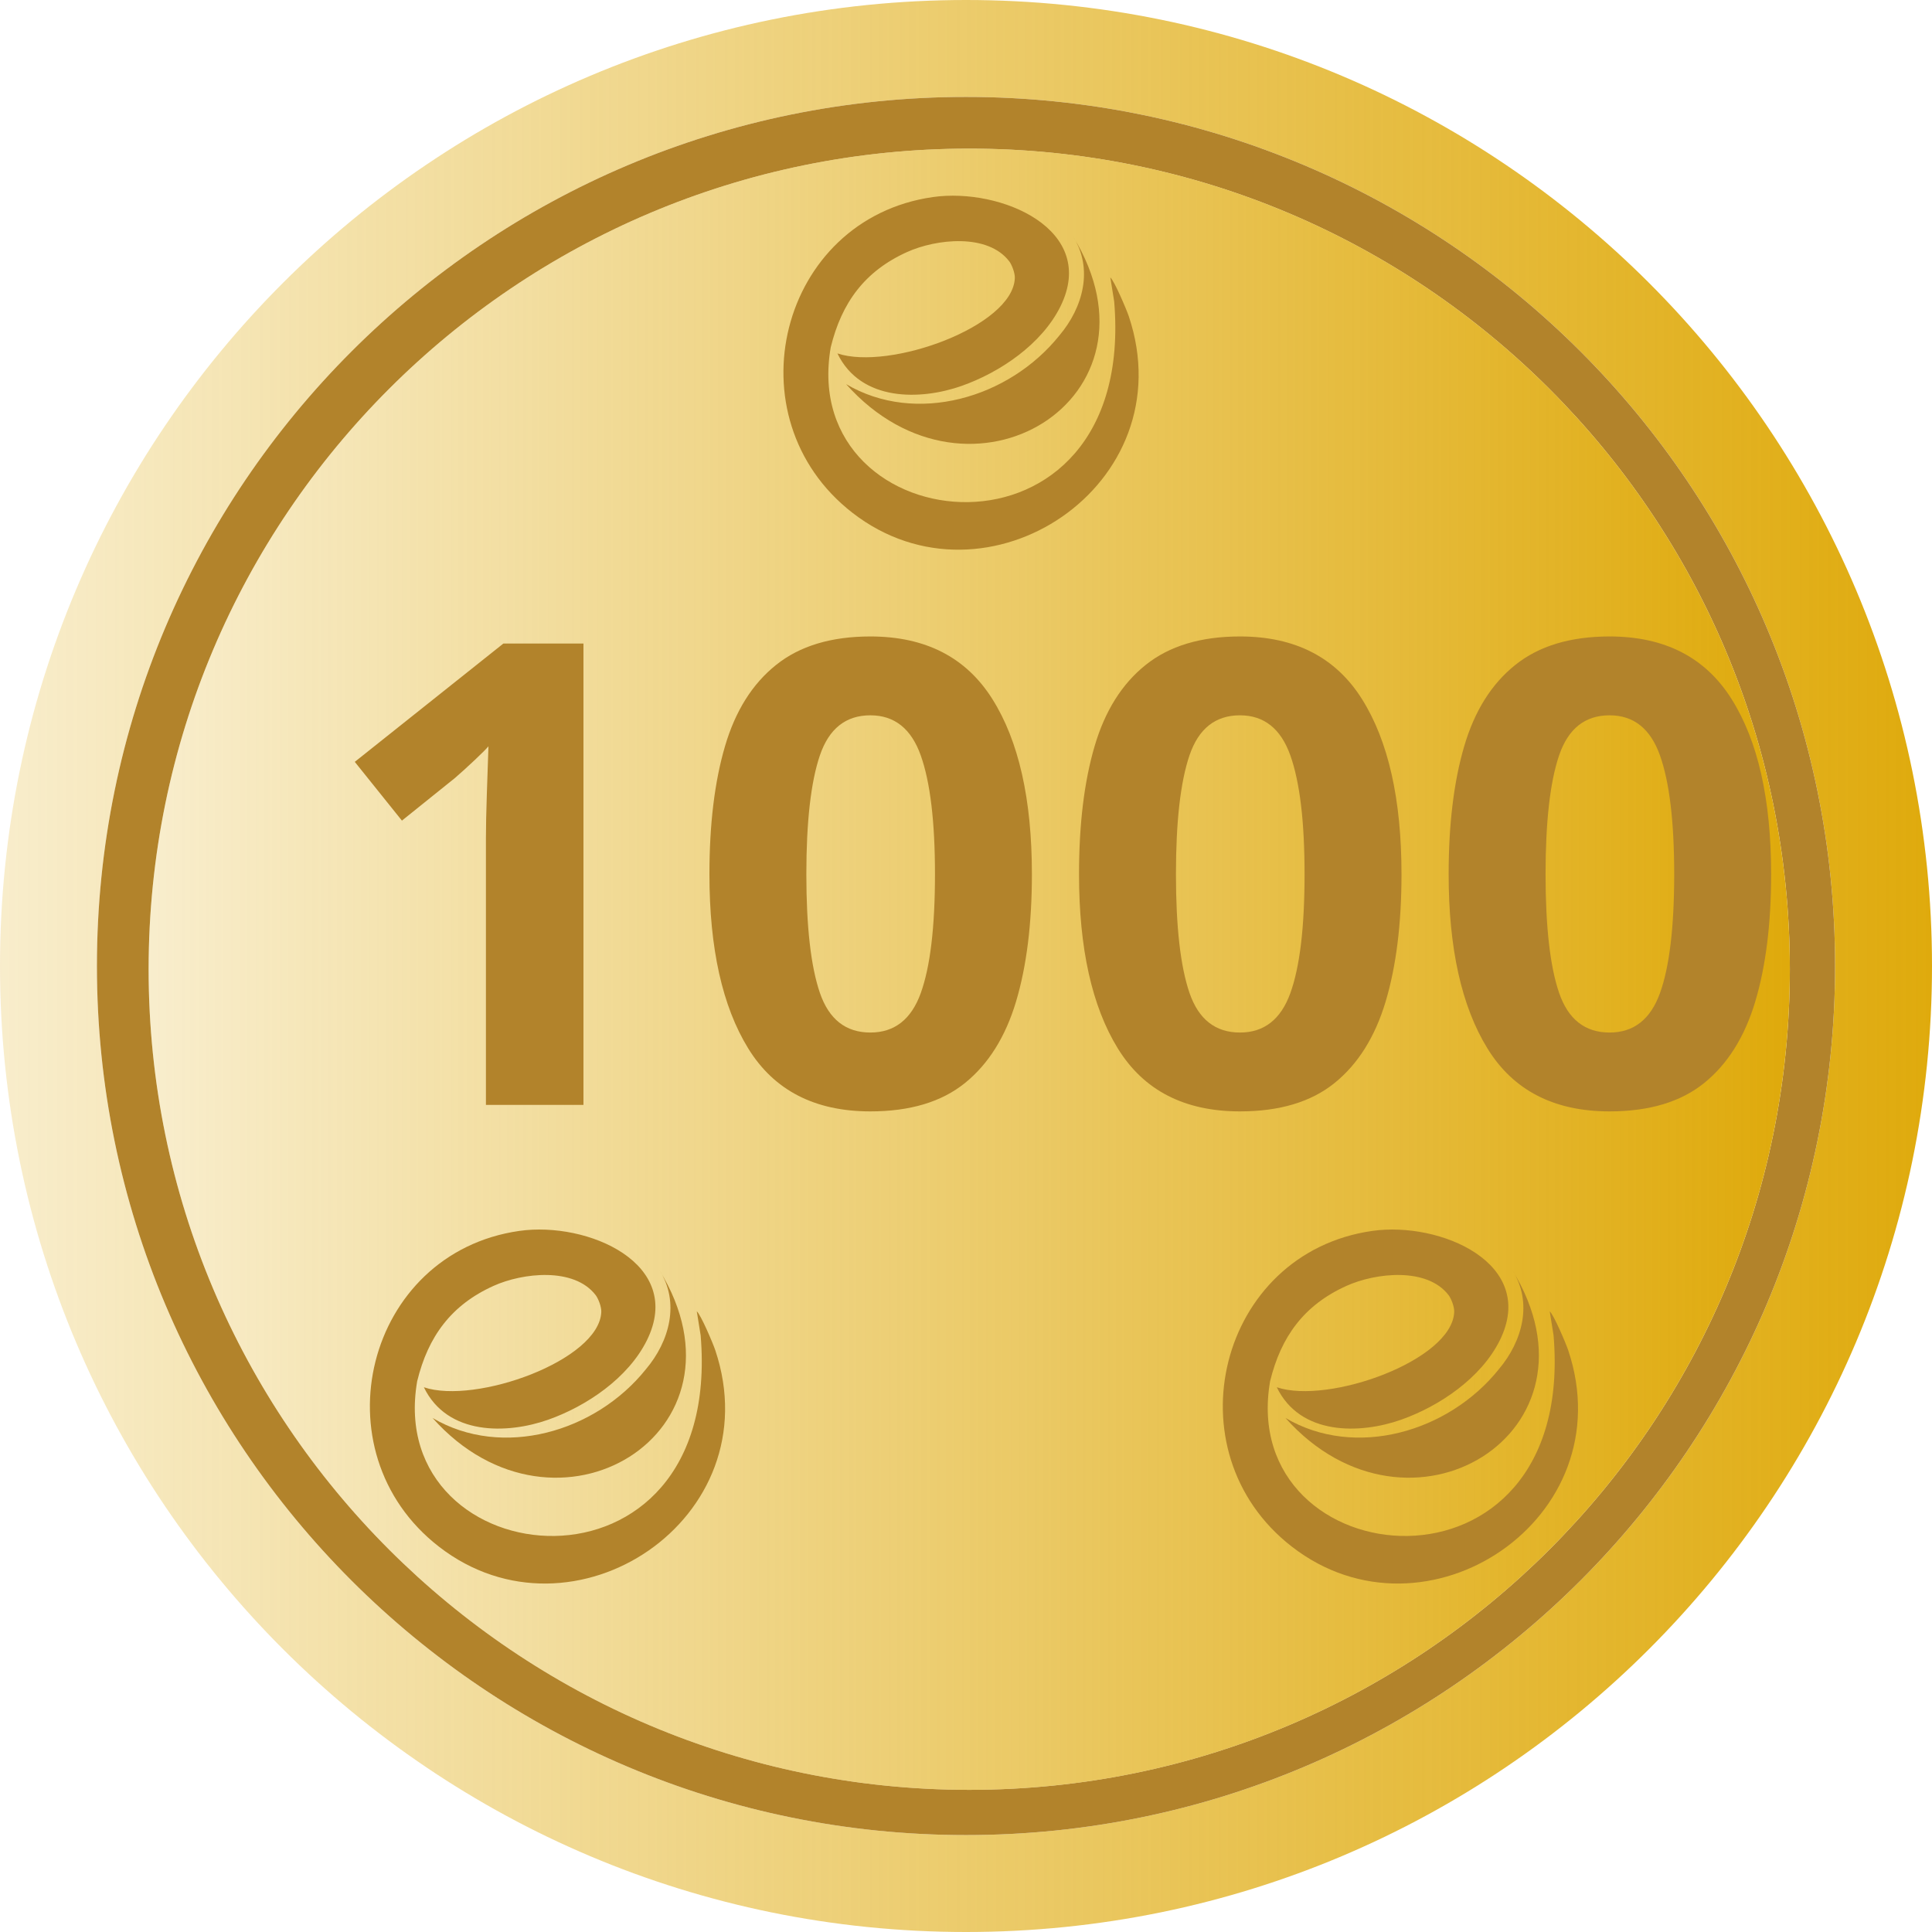
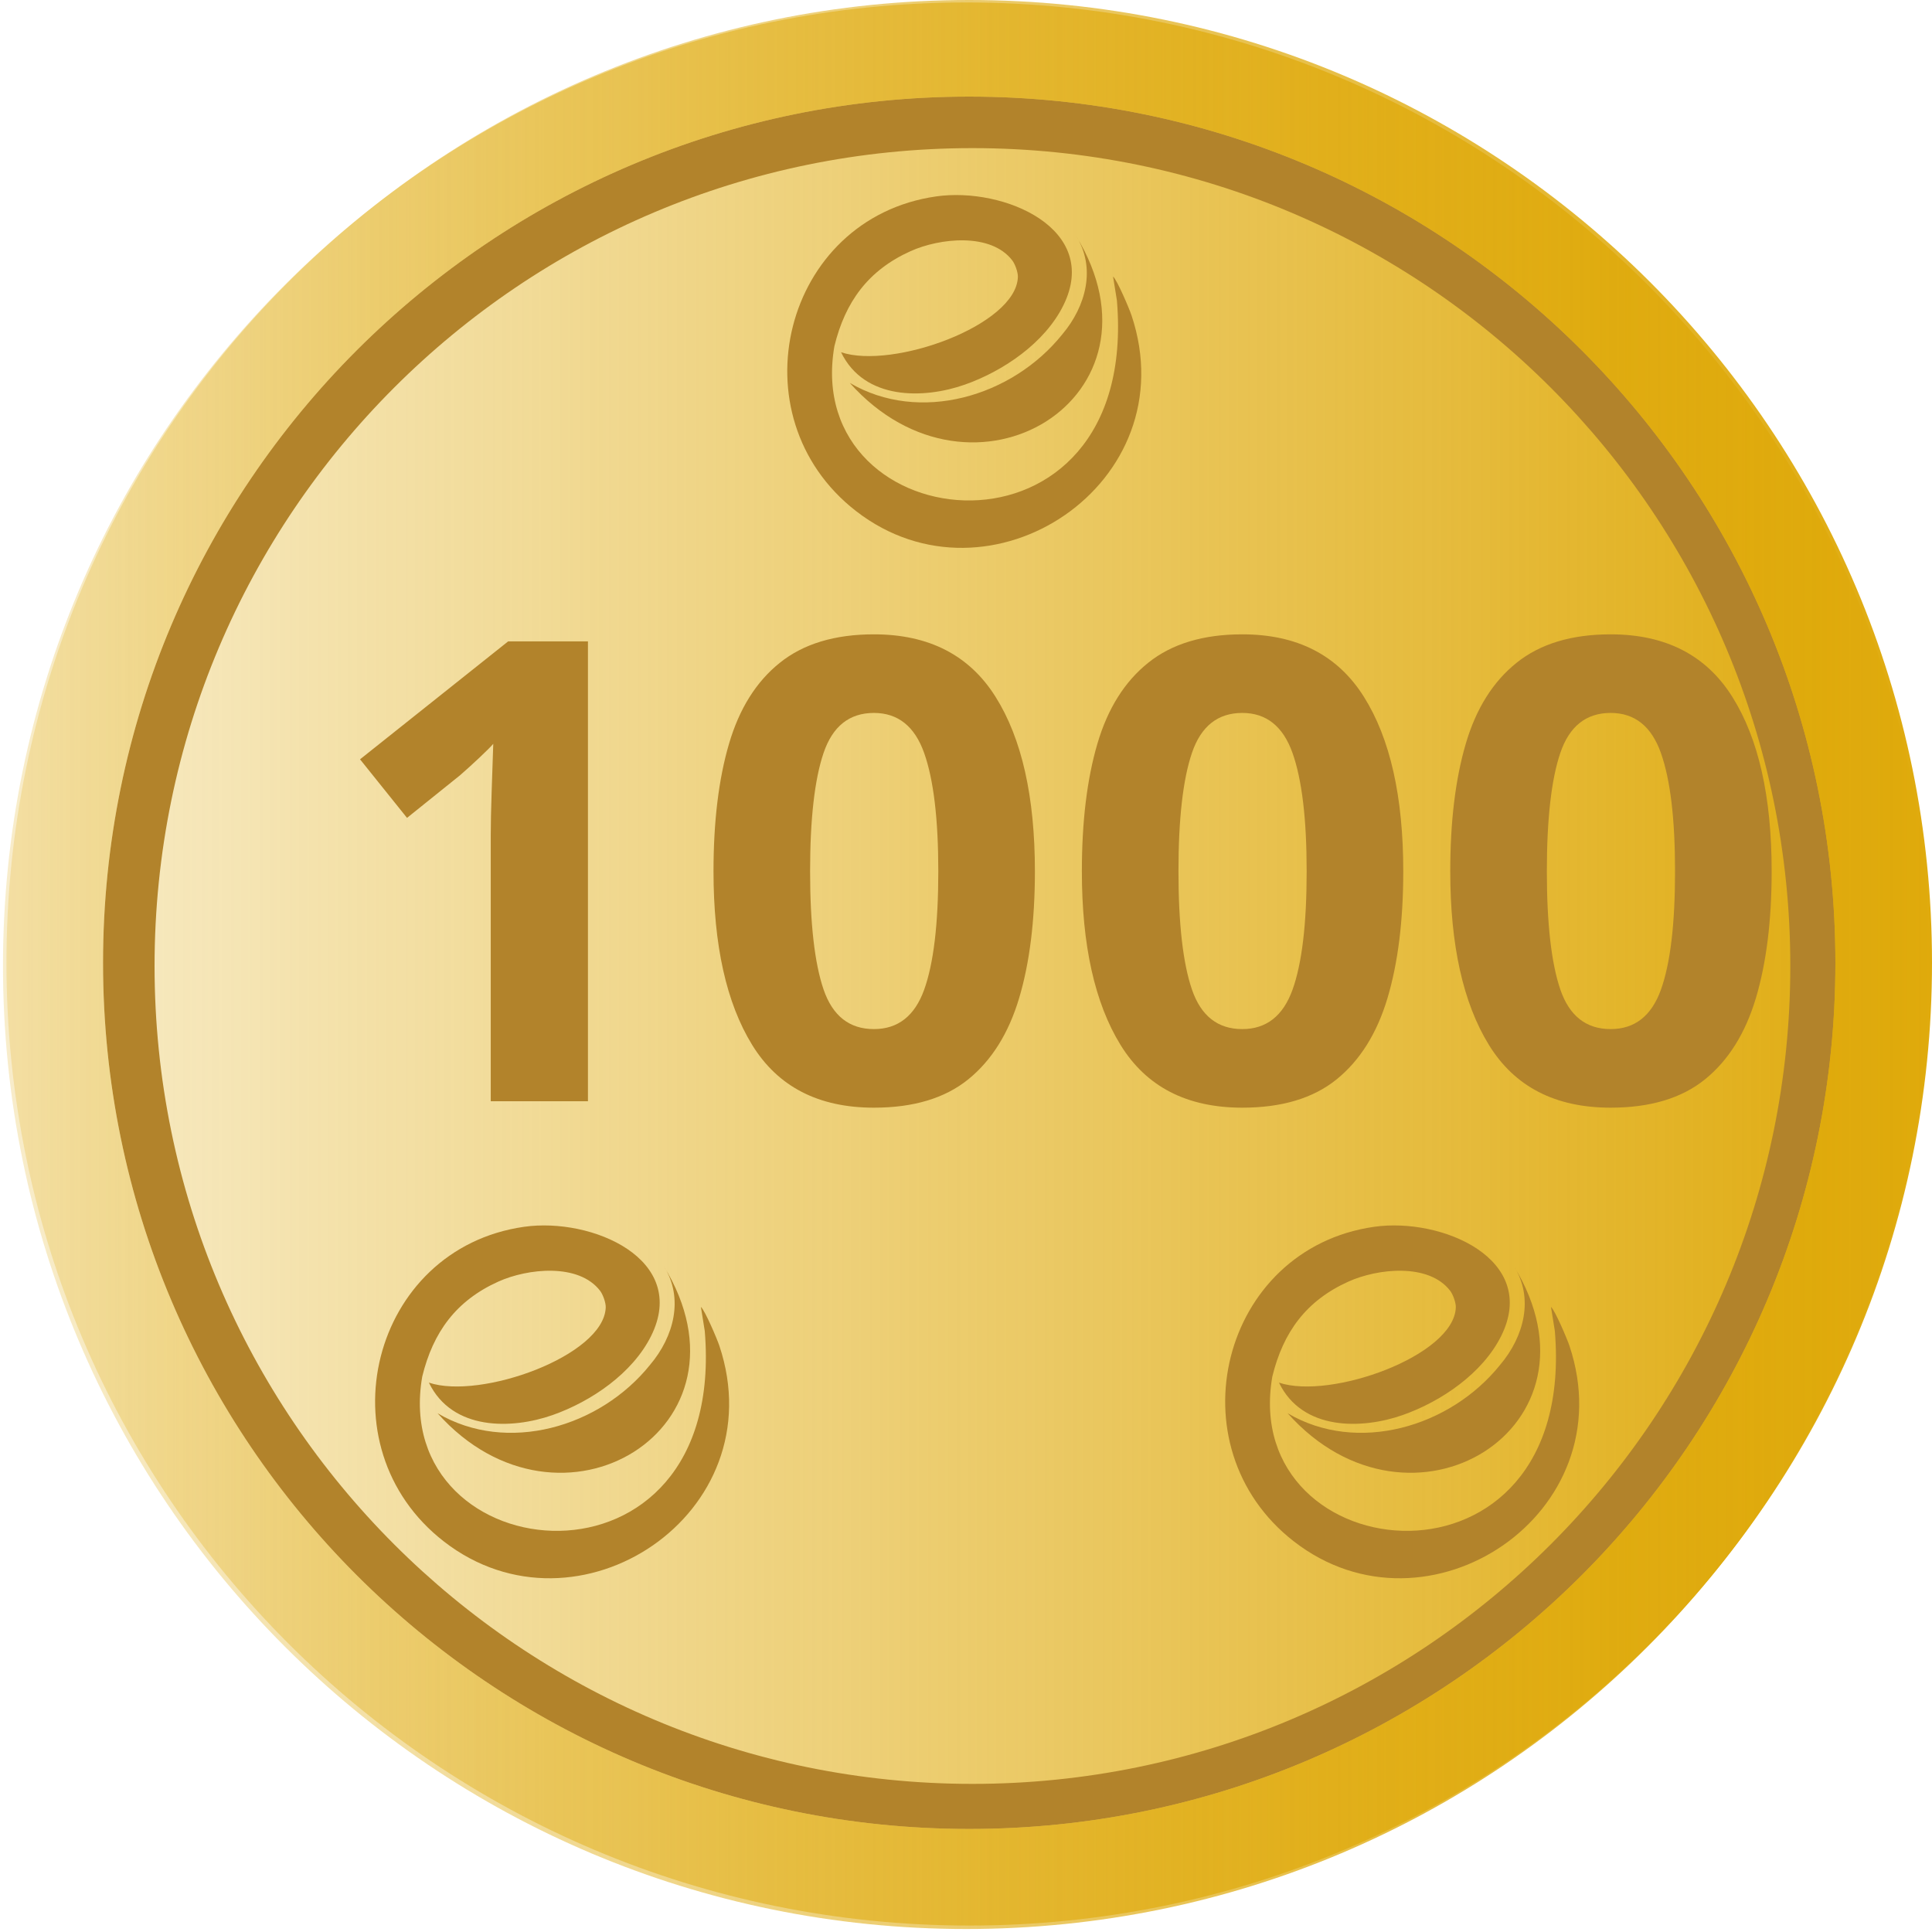
- <svg xmlns="http://www.w3.org/2000/svg" width="299px" height="299px" viewBox="0 0 299 299" version="1.1">
+ <svg xmlns="http://www.w3.org/2000/svg" width="300px" height="300px" viewBox="0 0 300 300" version="1.1">
  <defs>
    <linearGradient x1="0%" y1="53.269%" x2="100%" y2="53.269%" id="linearGradient-1">
      <stop stop-color="#DFAA0C" stop-opacity="0.211" offset="0%" />
      <stop stop-color="#DFAA0C" offset="100%" />
    </linearGradient>
  </defs>
  <g id="Page-1" stroke="none" stroke-width="1" fill="none" fill-rule="evenodd">
-     <path d="M149.5,299 C66.933,299 0,232.067 0,149.5 C0,66.933 66.933,0 149.5,0 C232.067,0 299,66.933 299,149.5 C299,232.067 232.067,299 149.5,299 Z M149.5,284 C223.782,284 284,223.782 284,149.5 C284,75.218 223.782,15 149.5,15 C75.218,15 15,75.218 15,149.5 C15,223.782 75.218,284 149.5,284 Z" id="outer-circle" fill="url(#linearGradient-1)" />
-     <path d="M149.5,284 C75.218,284 15,223.782 15,149.5 C15,75.218 75.218,15 149.5,15 C223.782,15 284,75.218 284,149.5 C284,223.782 223.782,284 149.5,284 Z M150,277 C220.14,277 277,220.14 277,150 C277,79.86 220.14,23 150,23 C79.86,23 23,79.86 23,150 C23,220.14 79.86,277 150,277 Z" id="inner-ring" fill="#B2832B" />
-     <circle id="inner-circle" fill="url(#linearGradient-1)" cx="150" cy="150" r="127" />
+     <circle id="inner-circle" fill="url(#linearGradient-1)" cx="150.041" cy="149.959" r="149.577" />
+     <path d="M150.5,284 C76.218,284 16,223.782 16,149.5 C16,75.218 76.218,15 150.5,15 C224.782,15 285,75.218 285,149.5 C285,223.782 224.782,284 150.5,284 Z M151,277 C221.14,277 278,220.14 278,150 C278,79.86 221.14,23 151,23 C80.86,23 24,79.86 24,150 C24,220.14 80.86,277 151,277 Z" id="inner-ring" fill="#B2832B" />
+     <path d="M150.5,299 C67.933,299 1,232.067 1,149.5 C1,66.933 67.933,0 150.5,0 C233.067,0 300,66.933 300,149.5 C300,232.067 233.067,299 150.5,299 Z M150.5,284 C224.782,284 285,223.782 285,149.5 C285,75.218 224.782,15 150.5,15 C76.218,15 16,75.218 16,149.5 C16,223.782 76.218,284 150.5,284 Z" id="outer-circle" fill="url(#linearGradient-1)" />
    <text id="1000" font-family="Inconsolata-BoldForPowerline, Inconsolata for Powerline" font-size="100" font-weight="bold" fill="#B2832B">
-       <tspan x="49" y="171">1000</tspan>
+       <tspan x="50" y="171">1000</tspan>
    </text>
-     <g id="eSteem-Logo" transform="translate(121, 30)" fill="#B2832B">
+     <g id="eSteem-Logo" transform="translate(122, 30)" fill="#B2832B">
      <path d="M53.697,18.956 C53.346,17.907 51.467,13.484 50.836,12.937 L51.435,16.673 C55.013,59.564 2.304,54.181 7.565,23.757 C9.247,16.855 12.823,11.96 19.386,9.003 C23.903,6.967 31.86,6.076 35.196,10.45 C35.588,10.965 36.087,12.232 36.057,13.031 C35.774,20.534 16.607,27.391 8.6,24.696 C12.229,32.195 21.482,31.954 27.808,29.729 C33.783,27.627 40.214,23.261 43.101,17.455 C49.036,5.517 33.889,-0.997 23.386,0.496 C-0.405,3.879 -8.061,34.634 10.933,49.366 C31.688,65.466 62.421,45.017 53.697,18.956" id="Fill-1" />
      <path d="M45.052,6.563 C48.24,11.576 46.637,17.561 42.95,21.919 C35.152,31.655 20.733,35.809 9.946,29.451 C29.04,50.863 60.434,31.662 45.052,6.563" id="Fill-3" />
    </g>
-     <g id="eSteem-Logo" transform="translate(189, 190)" fill="#B2832B">
+     <g id="eSteem-Logo" transform="translate(190, 190)" fill="#B2832B">
      <path d="M53.697,18.956 C53.346,17.907 51.467,13.484 50.836,12.937 L51.435,16.673 C55.013,59.564 2.304,54.181 7.565,23.757 C9.247,16.855 12.823,11.96 19.386,9.003 C23.903,6.967 31.86,6.076 35.196,10.45 C35.588,10.965 36.087,12.232 36.057,13.031 C35.774,20.534 16.607,27.391 8.6,24.696 C12.229,32.195 21.482,31.954 27.808,29.729 C33.783,27.627 40.214,23.261 43.101,17.455 C49.036,5.517 33.889,-0.997 23.386,0.496 C-0.405,3.879 -8.061,34.634 10.933,49.366 C31.688,65.466 62.421,45.017 53.697,18.956" id="Fill-1" />
      <path d="M45.052,6.563 C48.24,11.576 46.637,17.561 42.95,21.919 C35.152,31.655 20.733,35.809 9.946,29.451 C29.04,50.863 60.434,31.662 45.052,6.563" id="Fill-3" />
    </g>
-     <g id="eSteem-Logo" transform="translate(57, 190)" fill="#B2832B">
+     <g id="eSteem-Logo" transform="translate(58, 190)" fill="#B2832B">
      <path d="M53.697,18.956 C53.346,17.907 51.467,13.484 50.836,12.937 L51.435,16.673 C55.013,59.564 2.304,54.181 7.565,23.757 C9.247,16.855 12.823,11.96 19.386,9.003 C23.903,6.967 31.86,6.076 35.196,10.45 C35.588,10.965 36.087,12.232 36.057,13.031 C35.774,20.534 16.607,27.391 8.6,24.696 C12.229,32.195 21.482,31.954 27.808,29.729 C33.783,27.627 40.214,23.261 43.101,17.455 C49.036,5.517 33.889,-0.997 23.386,0.496 C-0.405,3.879 -8.061,34.634 10.933,49.366 C31.688,65.466 62.421,45.017 53.697,18.956" id="Fill-1" />
      <path d="M45.052,6.563 C48.24,11.576 46.637,17.561 42.95,21.919 C35.152,31.655 20.733,35.809 9.946,29.451 C29.04,50.863 60.434,31.662 45.052,6.563" id="Fill-3" />
    </g>
  </g>
</svg>
